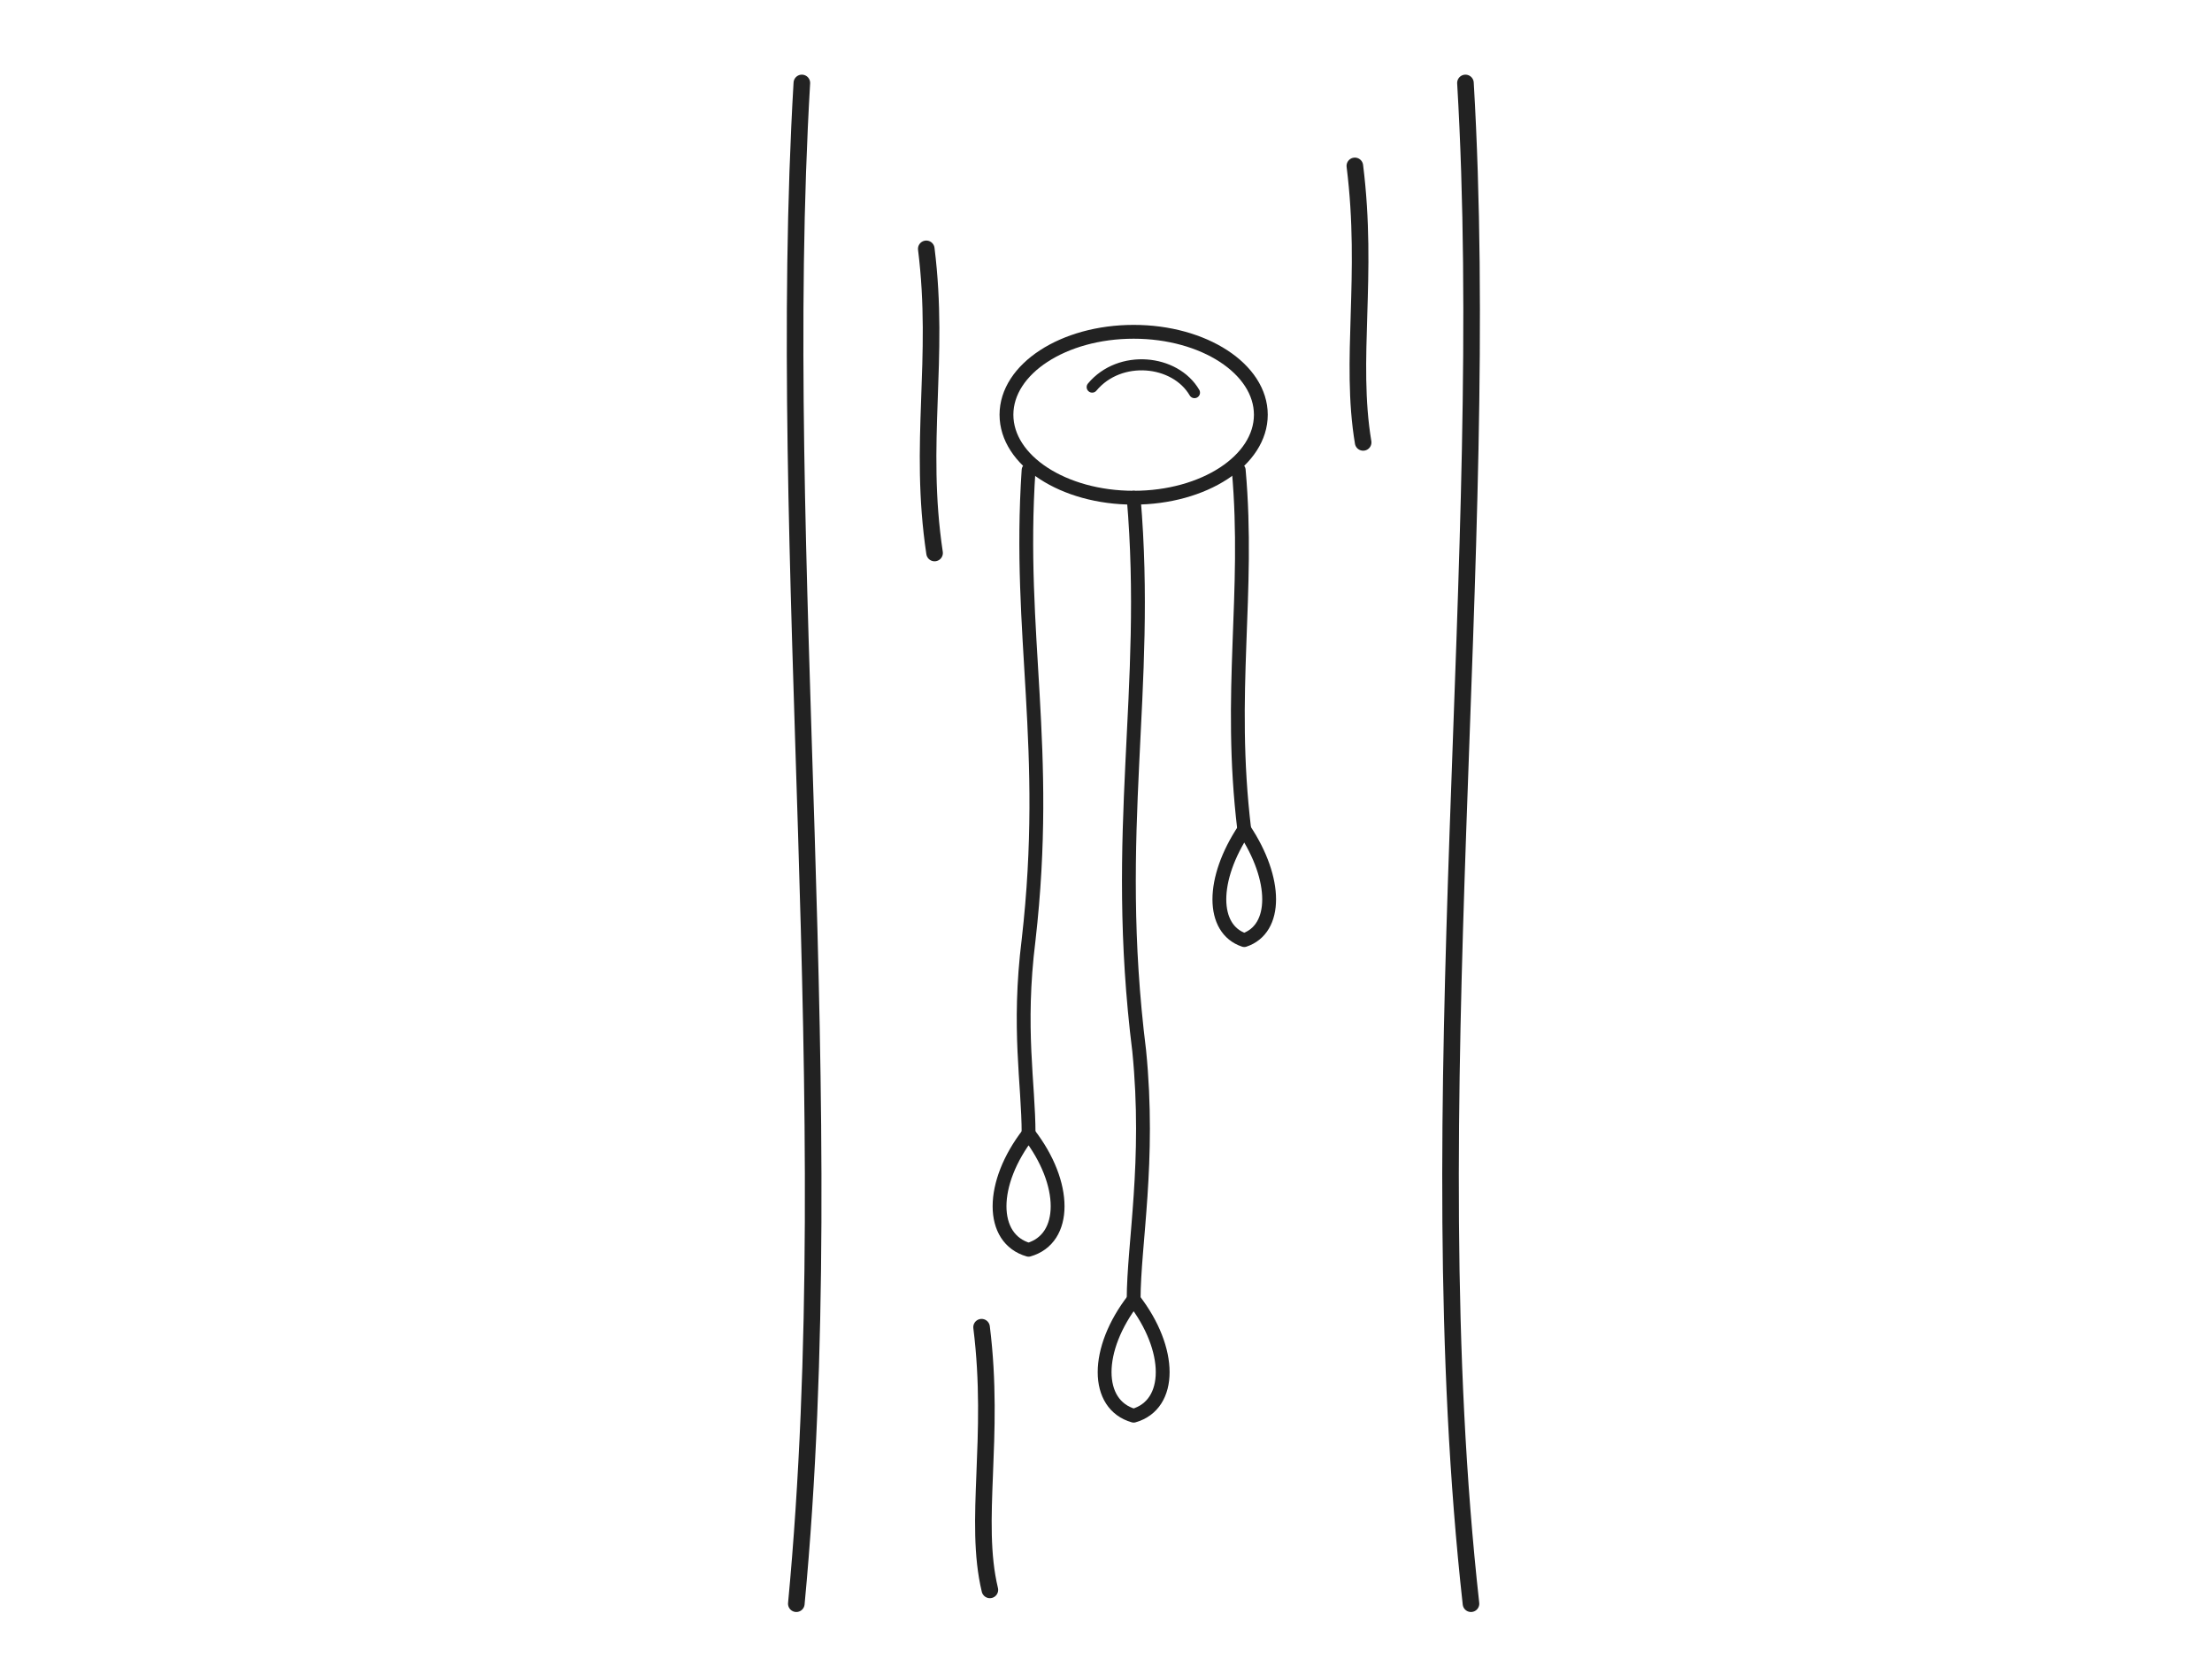
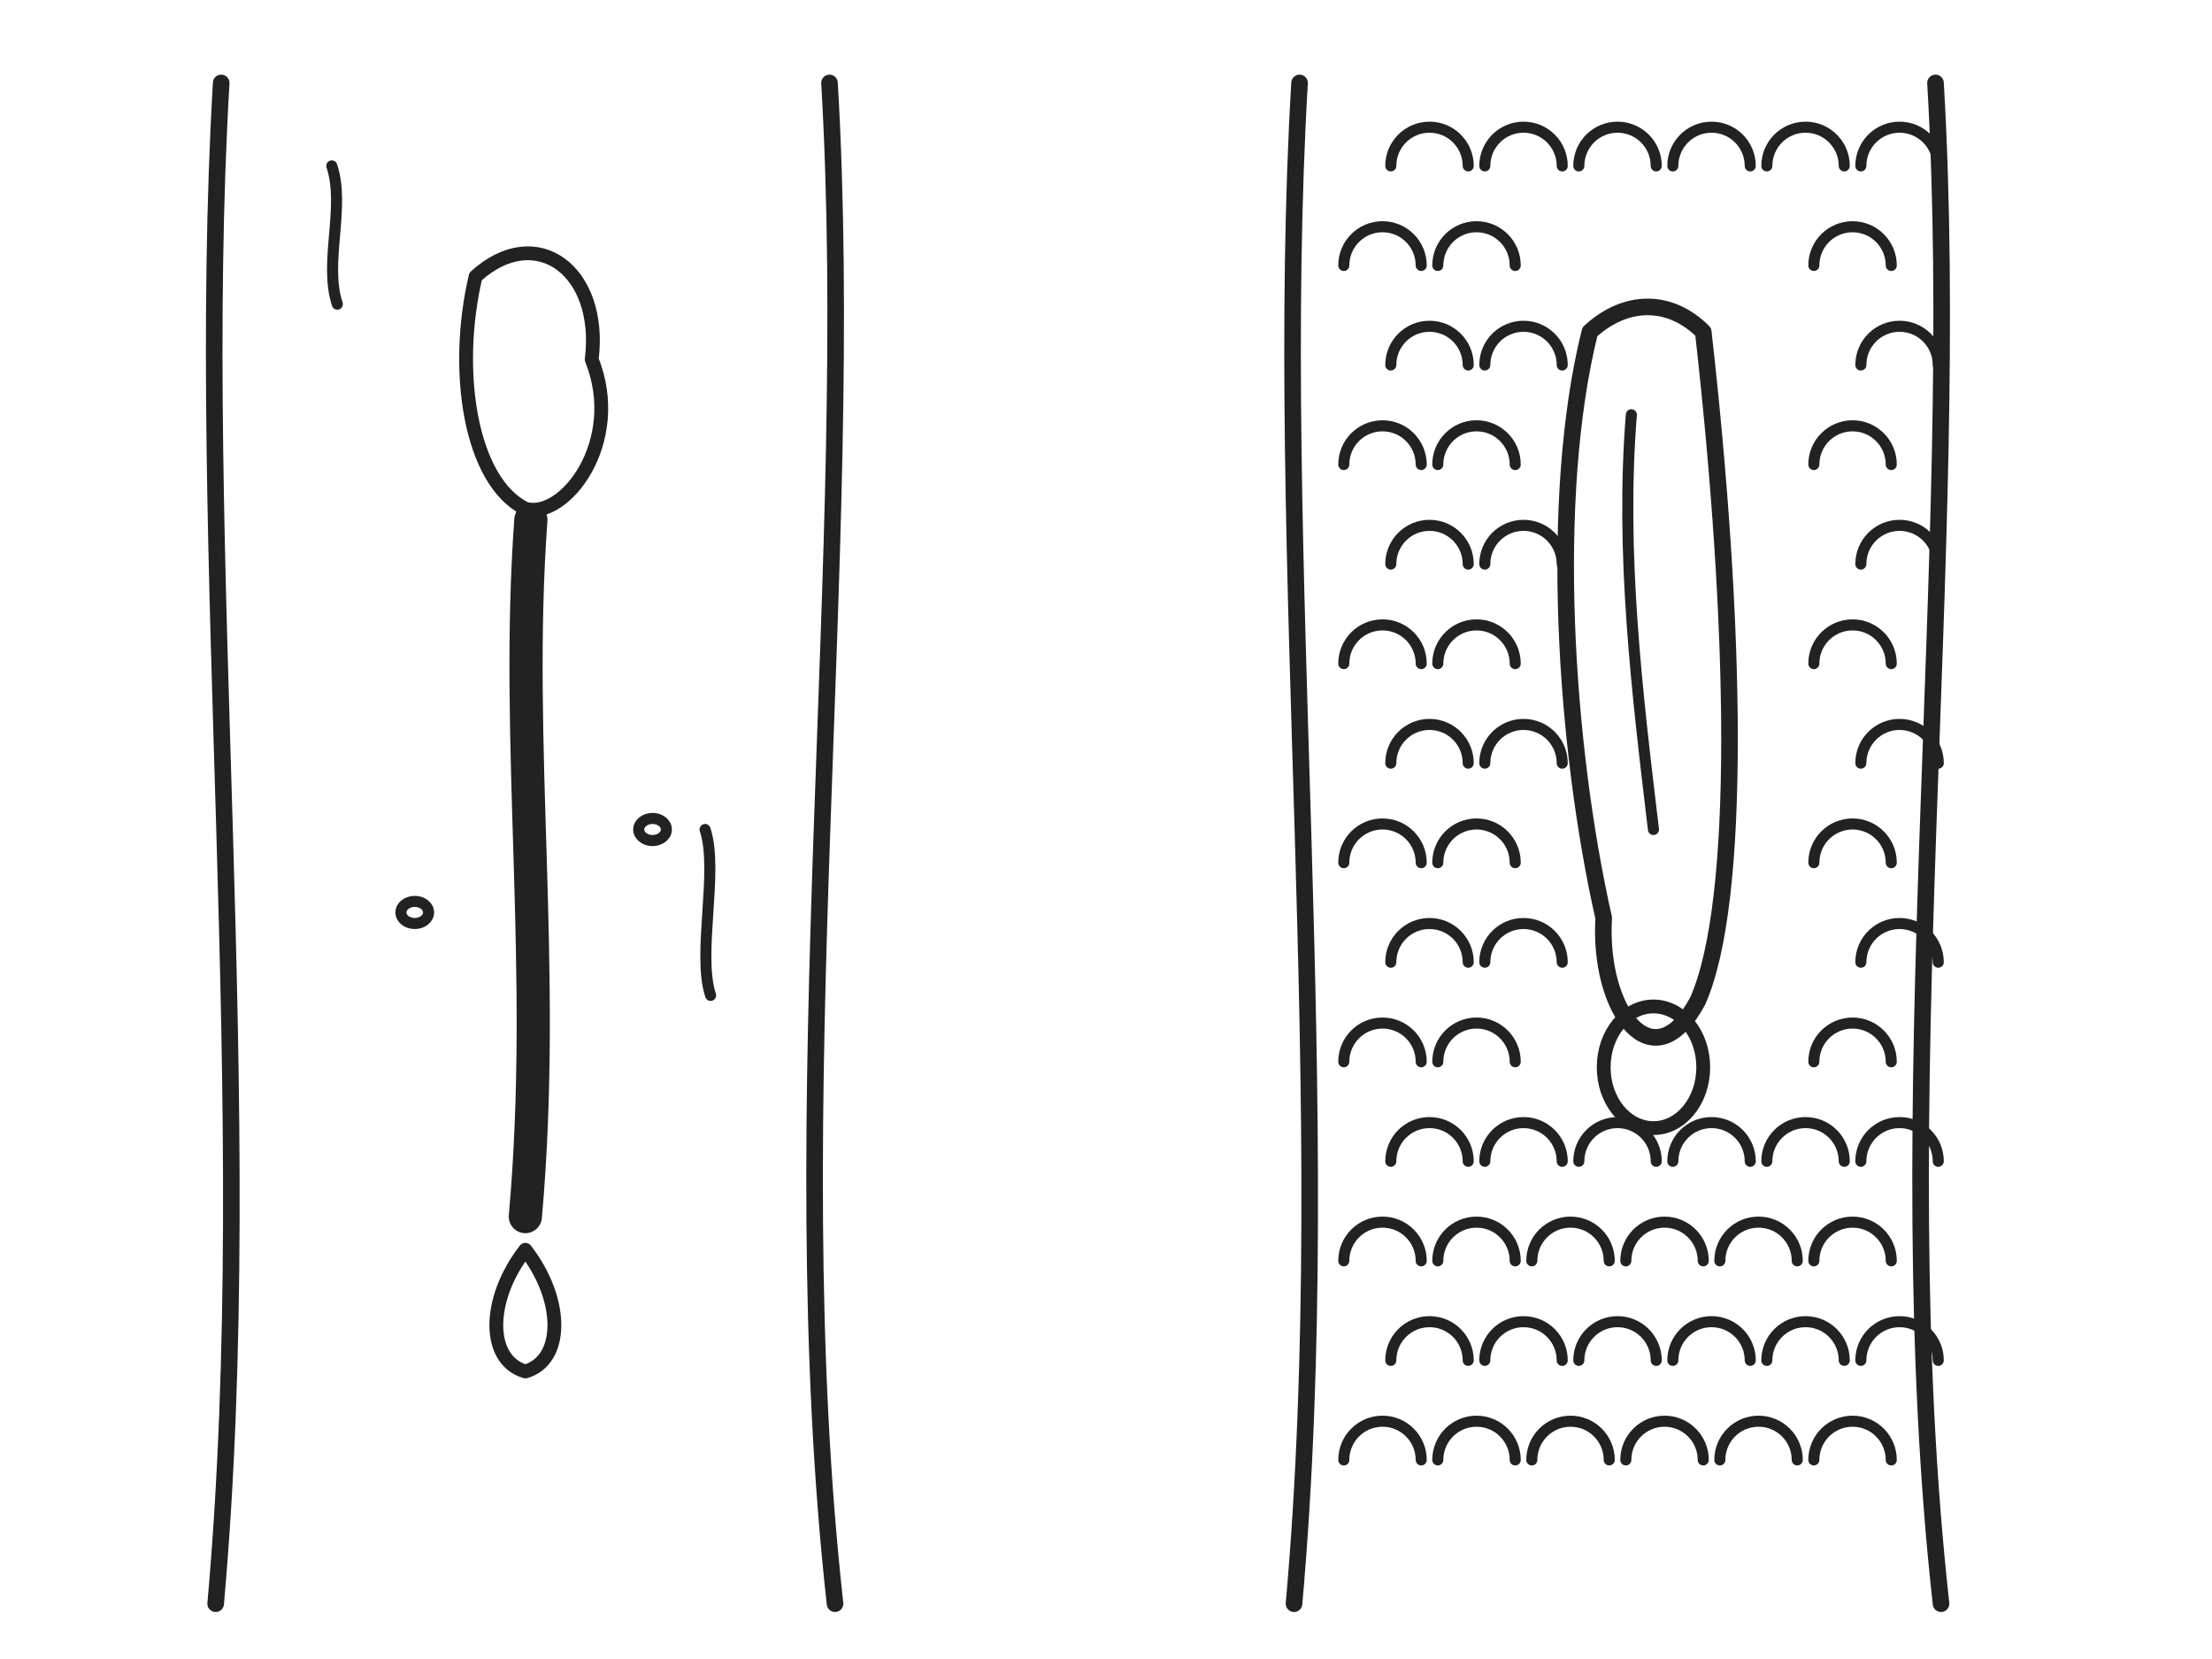
<svg xmlns="http://www.w3.org/2000/svg" viewBox="0 0 800 600" width="800" height="600">
  <rect width="800" height="600" fill="#fff" />
  <g fill="none" stroke="#222" stroke-width="6" stroke-linecap="round" stroke-linejoin="round">
-     <path d="M290 30 C280 200 305 400 288 580" />
-     <path d="M530 30 C540 200 512 400 532 580" />
-     <path d="M335 90 C340 130 332 160 338 200" />
-     <path d="M355 480 C360 520 352 550 358 575" />
-     <path d="M490 60 C495 100 488 130 493 160" />
-     <ellipse cx="410" cy="150" rx="46" ry="30" stroke-width="5" />
-     <path d="M372 170 C368 230 380 270 372 340 C368 372 372 392 372 410" stroke-width="5" />
-     <path d="M410 180 C416 250 402 300 412 380 C416 420 410 450 410 470" stroke-width="5" />
-     <path d="M448 170 C452 215 444 250 450 300" stroke-width="5" />
-     <path d="M372 410 C358 428 358 448 372 452 C386 448 386 428 372 410 Z" stroke-width="5" />
-     <path d="M410 470 C396 488 396 508 410 512 C424 508 424 488 410 470 Z" stroke-width="5" />
-     <path d="M450 300 C438 318 438 336 450 340 C462 336 462 318 450 300 Z" stroke-width="5" />
-     <path d="M395 140 C405 128 425 130 432 142" stroke-width="4" />
+     <path d="M80 30 C70 200 94 400 78 580" />
+     <path d="M300 30 C310 200 282 400 302 580" />
+     <path d="M120 60 C125 75 117 95 122 110" stroke-width="4" />
+     <path d="M255 300 C260 315 252 345 257 360" stroke-width="4" />
+     <path d="M172 100 C194 80 218 98 214 130 C226 160 204 188 190 184 C170 174 164 134 172 100 Z" stroke-width="5" />
+     <path d="M192 188 C186 270 198 350 190 440" stroke-width="12" />
+     <path d="M190 452 C176 470 176 492 190 496 C204 492 204 470 190 452 Z" stroke-width="5" />
+     <ellipse cx="150" cy="330" rx="5" ry="4" stroke-width="4" />
+     <ellipse cx="236" cy="300" rx="5" ry="4" stroke-width="4" />
+     <path d="M470 30 C460 200 484 400 468 580" />
+     <path d="M700 30 C710 200 682 400 702 580" />
+     <path d="M503 60 a14 14 0 0 1 28 0" stroke-width="4" />
+     <path d="M537 60 a14 14 0 0 1 28 0" stroke-width="4" />
+     <path d="M571 60 a14 14 0 0 1 28 0" stroke-width="4" />
+     <path d="M605 60 a14 14 0 0 1 28 0" stroke-width="4" />
+     <path d="M639 60 a14 14 0 0 1 28 0" stroke-width="4" />
+     <path d="M673 60 a14 14 0 0 1 28 0" stroke-width="4" />
+     <path d="M486 96 a14 14 0 0 1 28 0" stroke-width="4" />
+     <path d="M520 96 a14 14 0 0 1 28 0" stroke-width="4" />
+     <path d="M656 96 a14 14 0 0 1 28 0" stroke-width="4" />
+     <path d="M503 132 a14 14 0 0 1 28 0" stroke-width="4" />
+     <path d="M537 132 a14 14 0 0 1 28 0" stroke-width="4" />
+     <path d="M673 132 a14 14 0 0 1 28 0" stroke-width="4" />
+     <path d="M486 168 a14 14 0 0 1 28 0" stroke-width="4" />
+     <path d="M520 168 a14 14 0 0 1 28 0" stroke-width="4" />
+     <path d="M656 168 a14 14 0 0 1 28 0" stroke-width="4" />
+     <path d="M503 204 a14 14 0 0 1 28 0" stroke-width="4" />
+     <path d="M537 204 a14 14 0 0 1 28 0" stroke-width="4" />
+     <path d="M673 204 a14 14 0 0 1 28 0" stroke-width="4" />
+     <path d="M486 240 a14 14 0 0 1 28 0" stroke-width="4" />
+     <path d="M520 240 a14 14 0 0 1 28 0" stroke-width="4" />
+     <path d="M656 240 a14 14 0 0 1 28 0" stroke-width="4" />
+     <path d="M503 276 a14 14 0 0 1 28 0" stroke-width="4" />
+     <path d="M537 276 a14 14 0 0 1 28 0" stroke-width="4" />
+     <path d="M673 276 a14 14 0 0 1 28 0" stroke-width="4" />
+     <path d="M486 312 a14 14 0 0 1 28 0" stroke-width="4" />
+     <path d="M520 312 a14 14 0 0 1 28 0" stroke-width="4" />
+     <path d="M656 312 a14 14 0 0 1 28 0" stroke-width="4" />
+     <path d="M503 348 a14 14 0 0 1 28 0" stroke-width="4" />
+     <path d="M537 348 a14 14 0 0 1 28 0" stroke-width="4" />
+     <path d="M673 348 a14 14 0 0 1 28 0" stroke-width="4" />
+     <path d="M486 384 a14 14 0 0 1 28 0" stroke-width="4" />
+     <path d="M520 384 a14 14 0 0 1 28 0" stroke-width="4" />
+     <path d="M656 384 a14 14 0 0 1 28 0" stroke-width="4" />
+     <path d="M503 420 a14 14 0 0 1 28 0" stroke-width="4" />
+     <path d="M537 420 a14 14 0 0 1 28 0" stroke-width="4" />
+     <path d="M571 420 a14 14 0 0 1 28 0" stroke-width="4" />
+     <path d="M605 420 a14 14 0 0 1 28 0" stroke-width="4" />
+     <path d="M639 420 a14 14 0 0 1 28 0" stroke-width="4" />
+     <path d="M673 420 a14 14 0 0 1 28 0" stroke-width="4" />
+     <path d="M486 456 a14 14 0 0 1 28 0" stroke-width="4" />
+     <path d="M520 456 a14 14 0 0 1 28 0" stroke-width="4" />
+     <path d="M554 456 a14 14 0 0 1 28 0" stroke-width="4" />
+     <path d="M588 456 a14 14 0 0 1 28 0" stroke-width="4" />
+     <path d="M622 456 a14 14 0 0 1 28 0" stroke-width="4" />
+     <path d="M656 456 a14 14 0 0 1 28 0" stroke-width="4" />
+     <path d="M503 492 a14 14 0 0 1 28 0" stroke-width="4" />
+     <path d="M537 492 a14 14 0 0 1 28 0" stroke-width="4" />
+     <path d="M571 492 a14 14 0 0 1 28 0" stroke-width="4" />
+     <path d="M605 492 a14 14 0 0 1 28 0" stroke-width="4" />
+     <path d="M639 492 a14 14 0 0 1 28 0" stroke-width="4" />
+     <path d="M673 492 a14 14 0 0 1 28 0" stroke-width="4" />
+     <path d="M486 528 a14 14 0 0 1 28 0" stroke-width="4" />
+     <path d="M520 528 a14 14 0 0 1 28 0" stroke-width="4" />
+     <path d="M554 528 a14 14 0 0 1 28 0" stroke-width="4" />
+     <path d="M588 528 a14 14 0 0 1 28 0" stroke-width="4" />
+     <path d="M622 528 a14 14 0 0 1 28 0" stroke-width="4" />
+     <path d="M656 528 a14 14 0 0 1 28 0" stroke-width="4" />
+     <path d="M575 120 C560 180 566 270 580 332 C578 366 598 392 614 362 C630 326 628 226 616 120 C604 108 588 108 575 120 Z" stroke-width="6" />
+     <ellipse cx="598" cy="386" rx="18" ry="22" stroke-width="5" />
+     <path d="M590 150 C586 200 592 250 598 300" stroke-width="4" />
  </g>
</svg>
